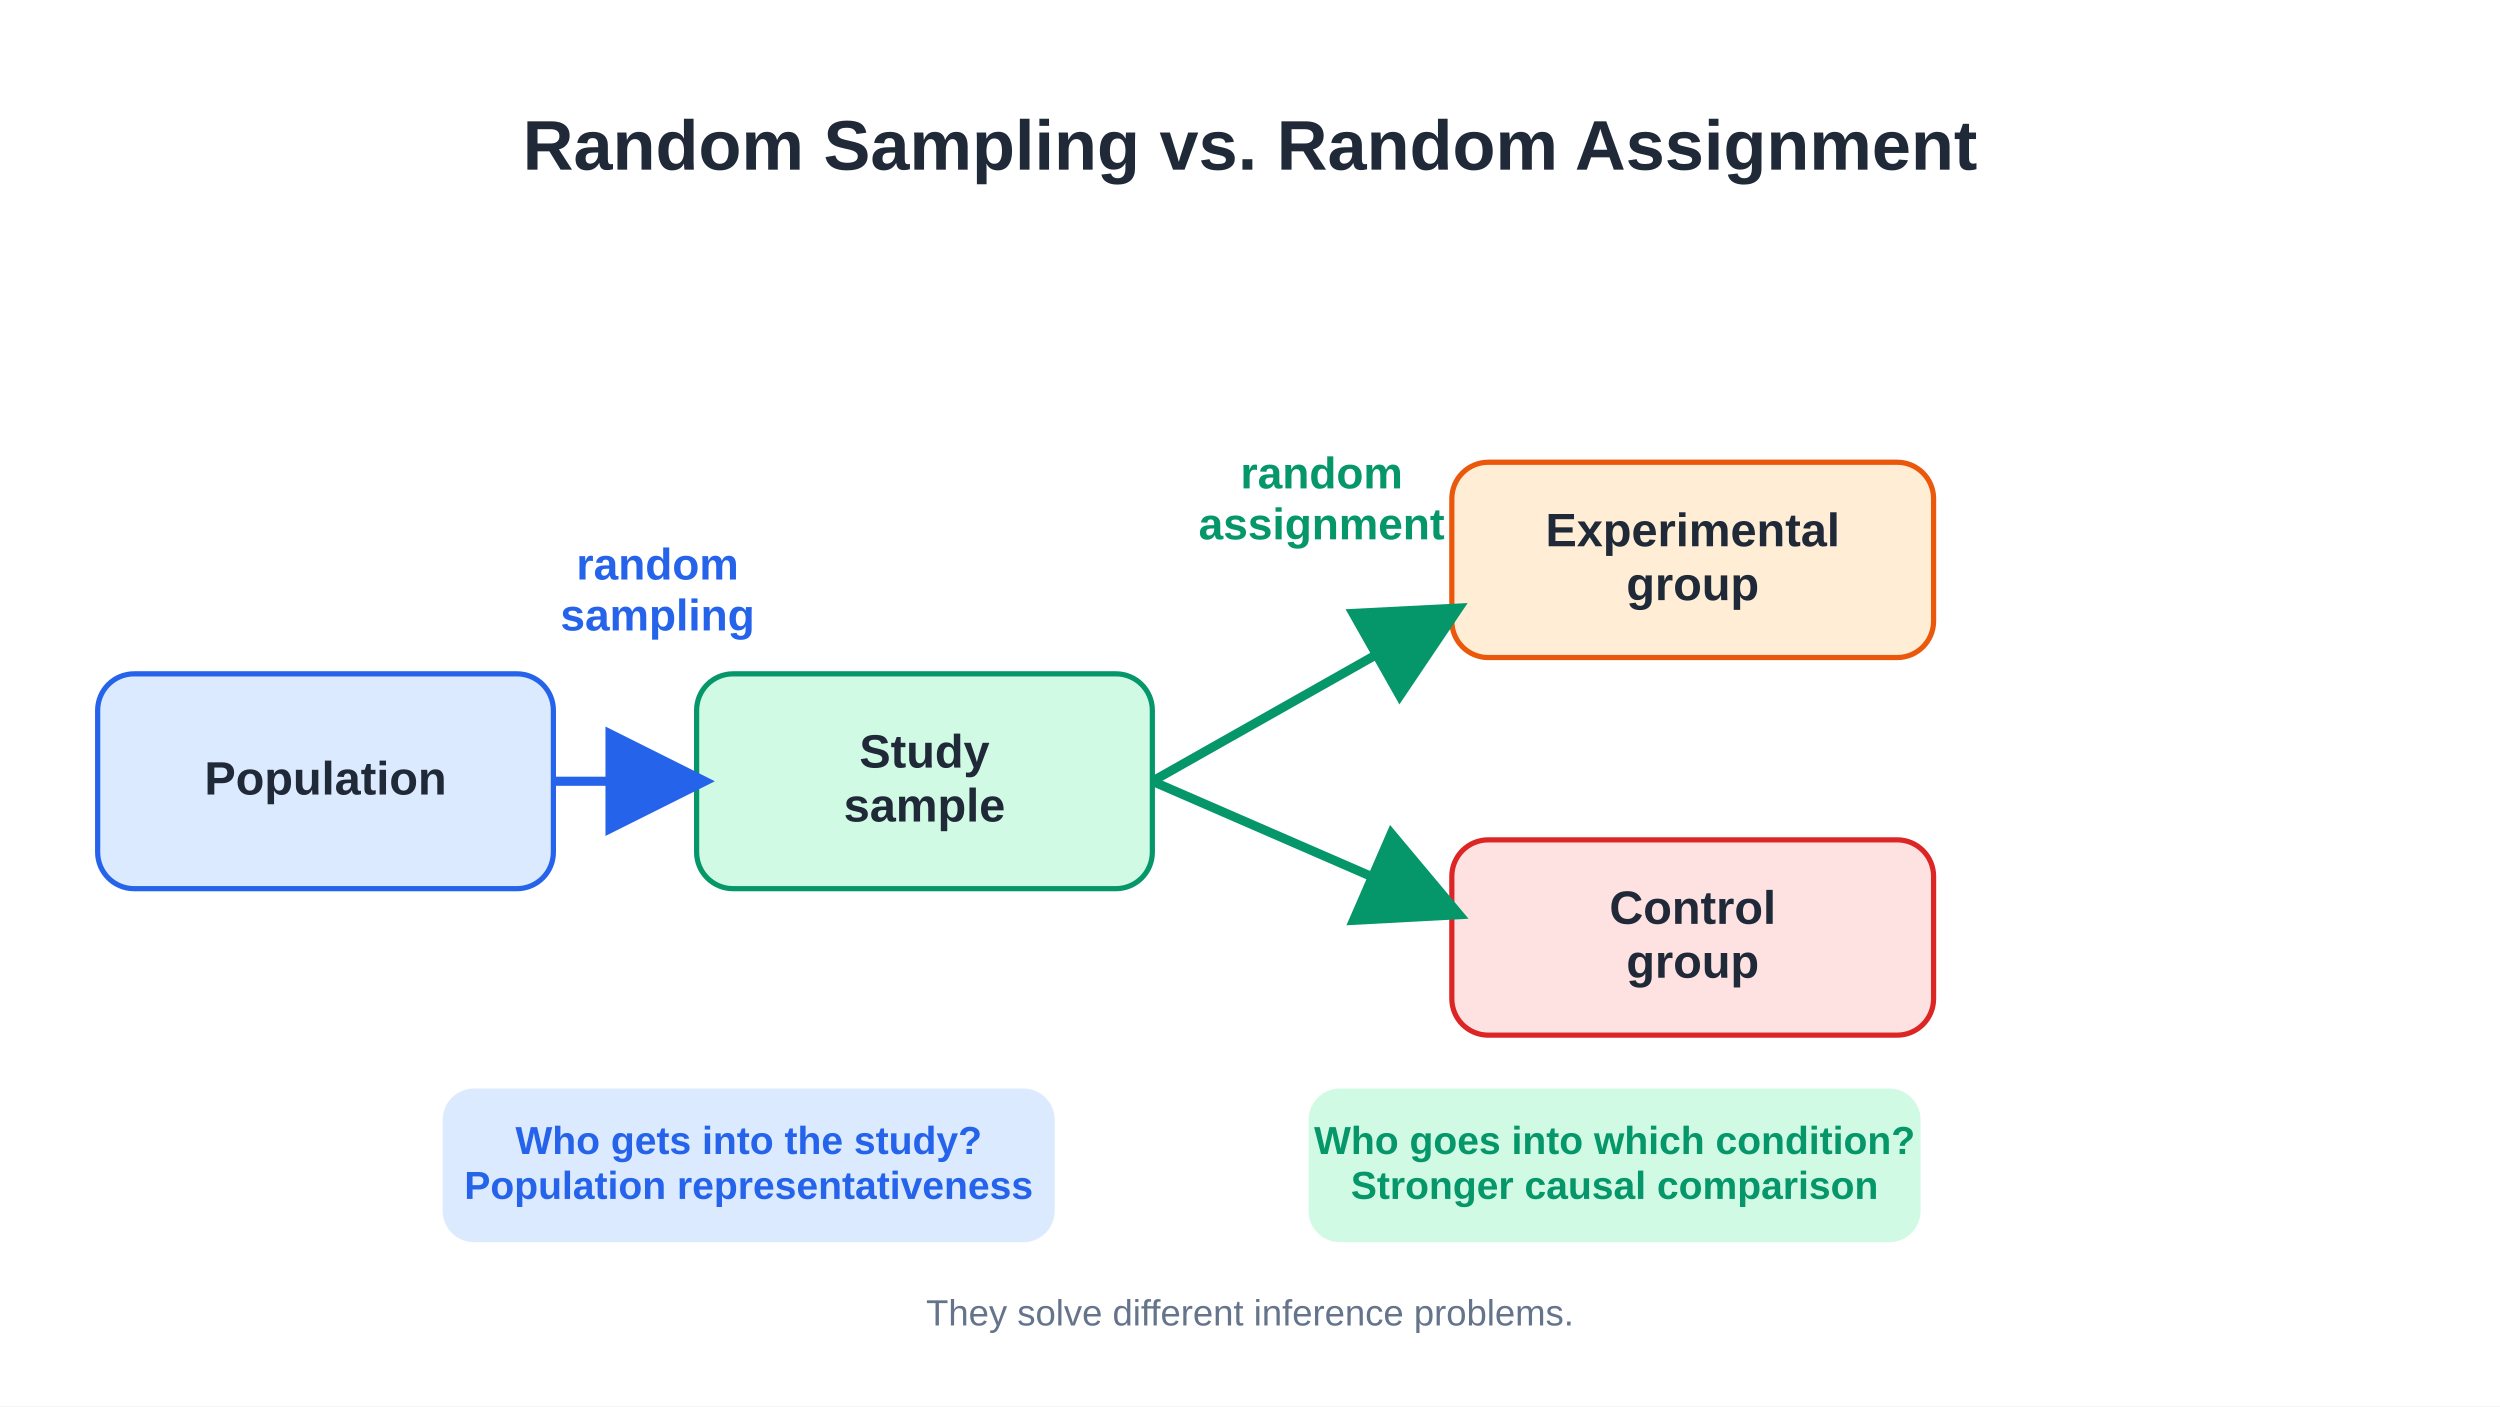
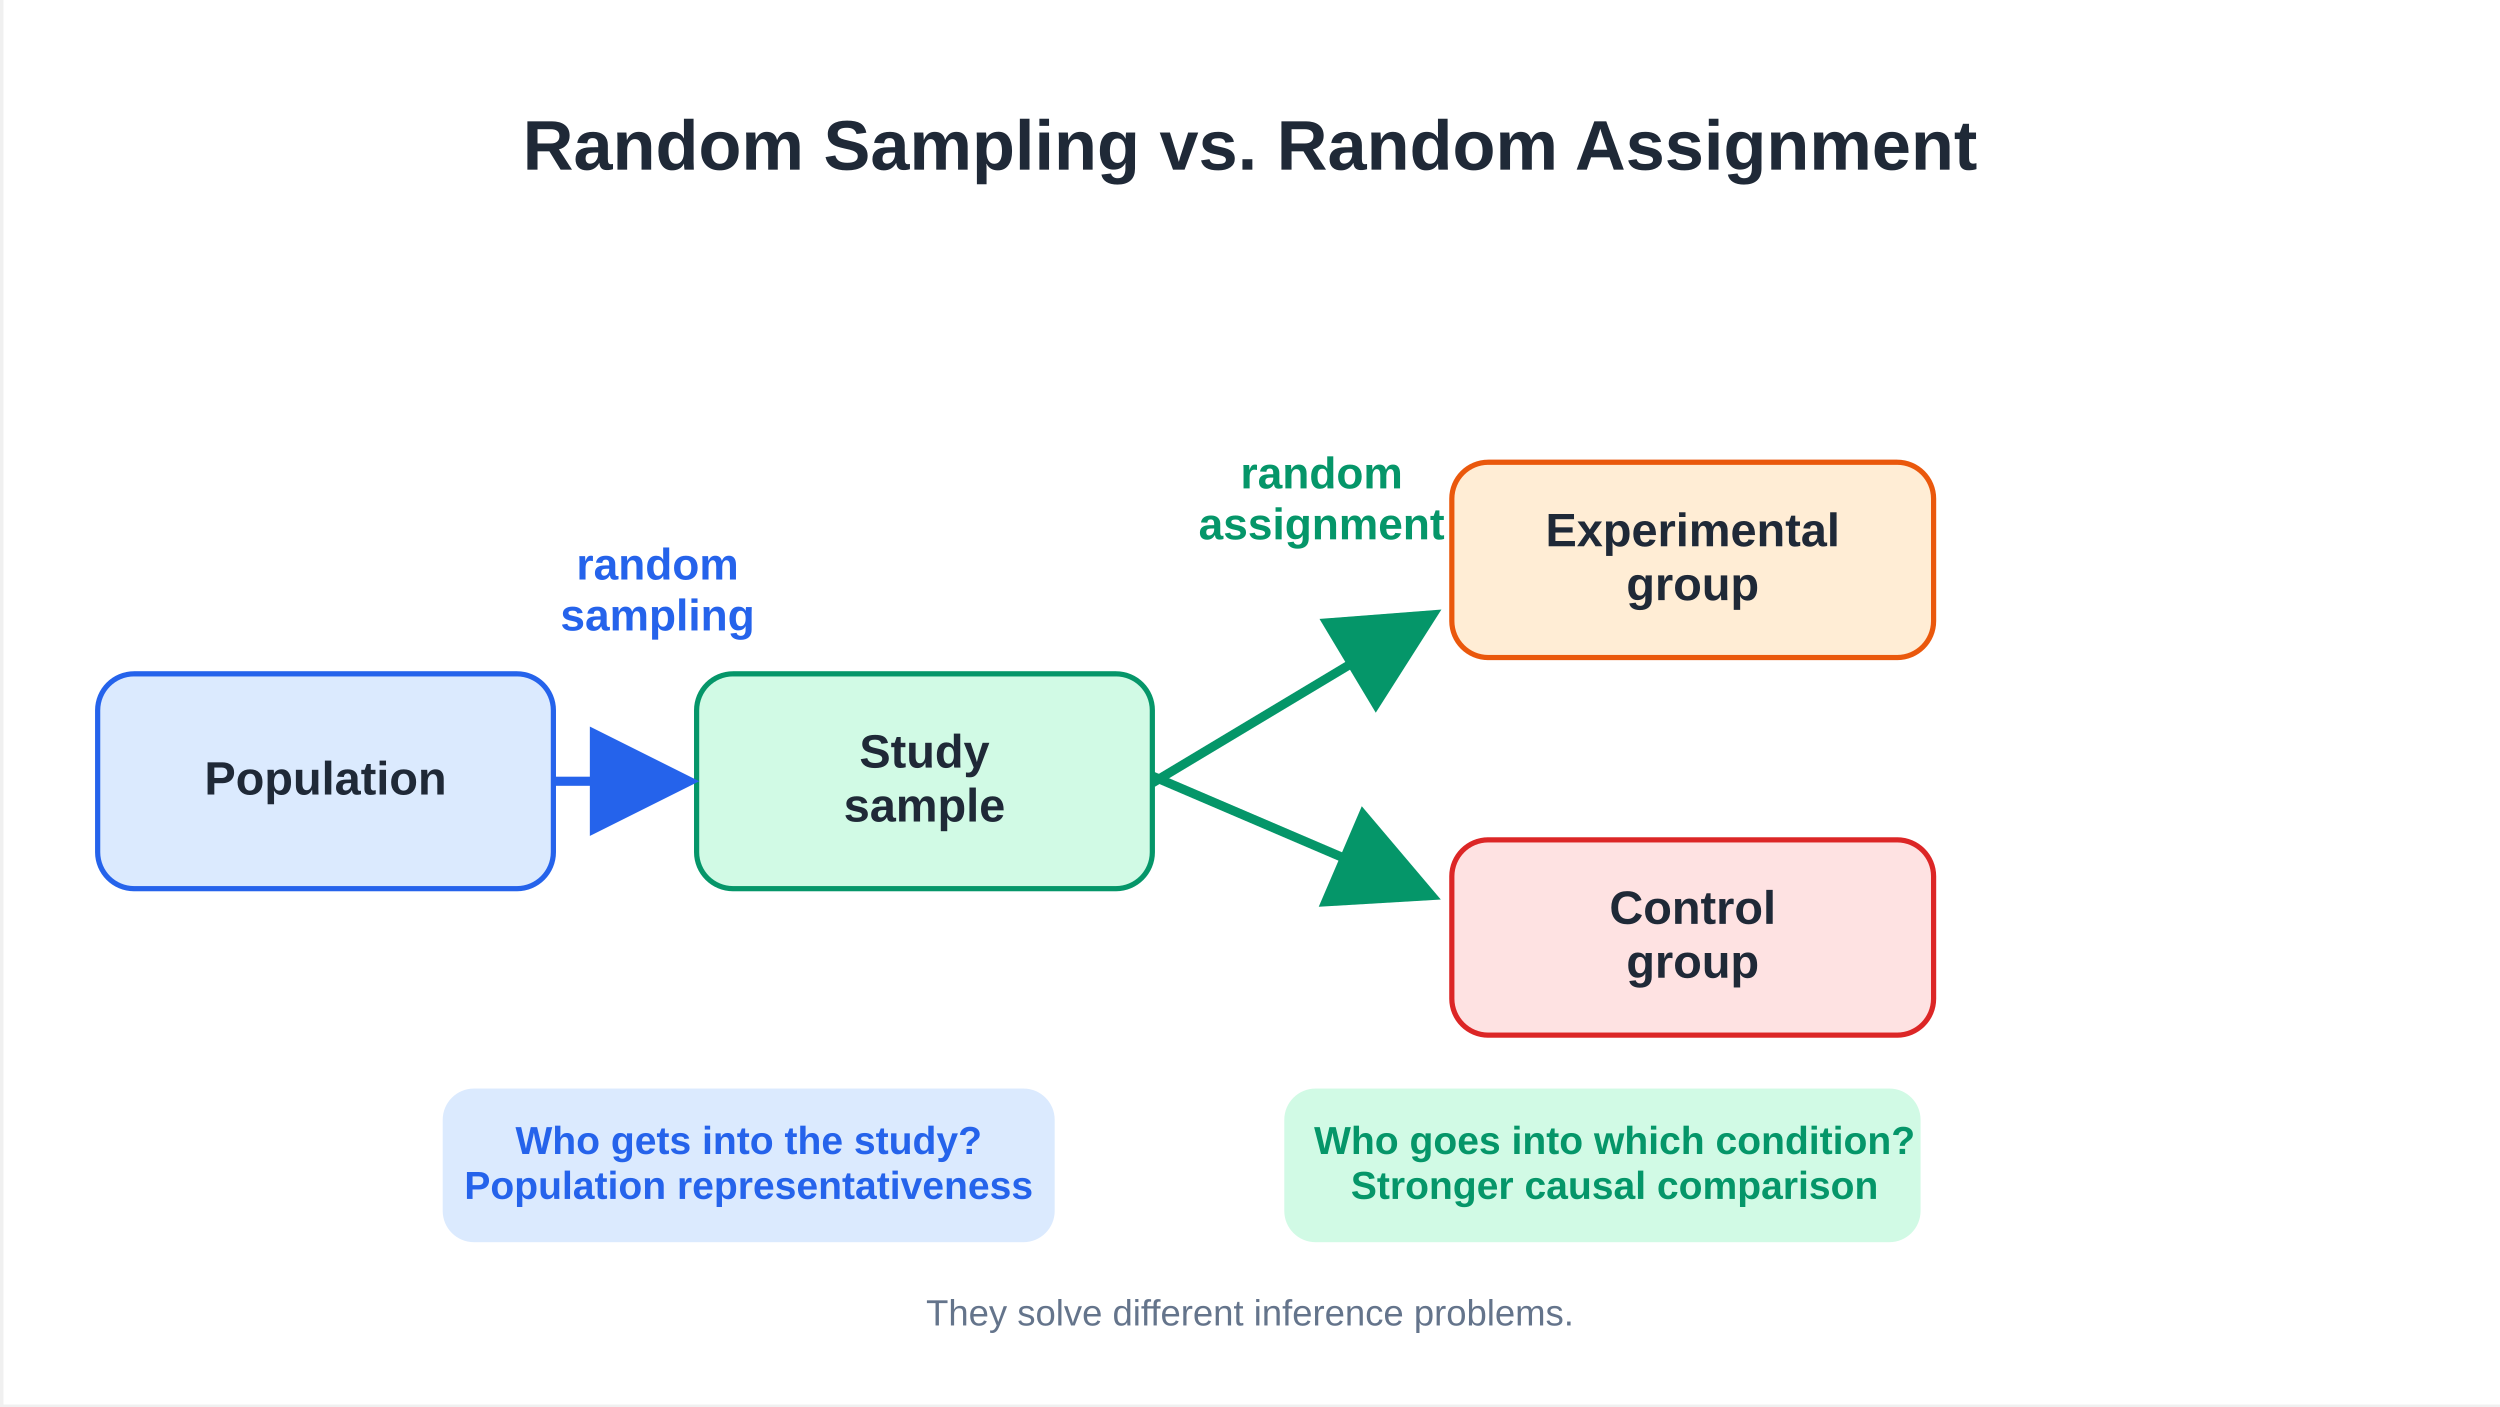
- <svg xmlns="http://www.w3.org/2000/svg" width="1920" height="1080" viewBox="0 0 1920 1080" role="img">
-   <rect width="1920" height="1080" fill="white" />
+ <svg xmlns="http://www.w3.org/2000/svg" width="1920" height="1080" role="img">
  <defs>
-     <marker id="arrow-blue" markerWidth="12" markerHeight="12" refX="10" refY="6" orient="auto">
-       <path d="M 0 0 L 12 6 L 0 12 z" fill="#2563EB" />
+     <marker orient="auto" refY="6" refX="10" markerHeight="12" markerWidth="12" id="arrow-blue">
+       <path id="svg_1" fill="#2563EB" d="m0,0l12,6l-12,6l0,-12z" />
    </marker>
-     <marker id="arrow-green" markerWidth="12" markerHeight="12" refX="10" refY="6" orient="auto">
-       <path d="M 0 0 L 12 6 L 0 12 z" fill="#059669" />
+     <marker orient="auto" refY="6" refX="10" markerHeight="12" markerWidth="12" id="arrow-green">
+       <path id="svg_2" fill="#059669" d="m0,0l12,6l-12,6l0,-12z" />
    </marker>
  </defs>
-   <text x="960" y="115" font-family="Arial, sans-serif" font-size="54" font-weight="700" fill="#1F2937" text-anchor="middle" dominant-baseline="middle">Random Sampling vs. Random Assignment</text>
-   <rect x="75.0" y="517.5" width="350" height="165" rx="28" fill="#DBEAFE" stroke="#2563EB" stroke-width="4" />
-   <text x="250" y="600" font-family="Arial, sans-serif" font-size="36" font-weight="700" fill="#1F2937" text-anchor="middle" dominant-baseline="middle">Population</text>
-   <rect x="535.0" y="517.5" width="350" height="165" rx="28" fill="#D1FAE5" stroke="#059669" stroke-width="4" />
-   <text x="710" y="579.3" font-family="Arial, sans-serif" font-size="36" font-weight="700" fill="#1F2937" text-anchor="middle" dominant-baseline="middle">Study</text>
-   <text x="710" y="620.7" font-family="Arial, sans-serif" font-size="36" font-weight="700" fill="#1F2937" text-anchor="middle" dominant-baseline="middle">sample</text>
-   <rect x="1115.0" y="355.0" width="370" height="150" rx="28" fill="#FFEDD5" stroke="#EA580C" stroke-width="4" />
-   <text x="1300" y="409.3" font-family="Arial, sans-serif" font-size="36" font-weight="700" fill="#1F2937" text-anchor="middle" dominant-baseline="middle">Experimental</text>
-   <text x="1300" y="450.7" font-family="Arial, sans-serif" font-size="36" font-weight="700" fill="#1F2937" text-anchor="middle" dominant-baseline="middle">group</text>
-   <rect x="1115.0" y="645.0" width="370" height="150" rx="28" fill="#FEE2E2" stroke="#DC2626" stroke-width="4" />
-   <text x="1300" y="699.3" font-family="Arial, sans-serif" font-size="36" font-weight="700" fill="#1F2937" text-anchor="middle" dominant-baseline="middle">Control</text>
-   <text x="1300" y="740.7" font-family="Arial, sans-serif" font-size="36" font-weight="700" fill="#1F2937" text-anchor="middle" dominant-baseline="middle">group</text>
-   <line x1="425" y1="600" x2="535" y2="600" stroke="#2563EB" stroke-width="7" marker-end="url(#arrow-blue)" />
-   <line x1="885" y1="600" x2="1115" y2="470" stroke="#059669" stroke-width="7" marker-end="url(#arrow-green)" />
-   <line x1="885" y1="600" x2="1115" y2="700" stroke="#059669" stroke-width="7" marker-end="url(#arrow-green)" />
-   <text x="505" y="435.45" font-family="Arial, sans-serif" font-size="34" font-weight="700" fill="#2563EB" text-anchor="middle" dominant-baseline="middle">random</text>
-   <text x="505" y="474.55" font-family="Arial, sans-serif" font-size="34" font-weight="700" fill="#2563EB" text-anchor="middle" dominant-baseline="middle">sampling</text>
-   <text x="1015" y="365.45" font-family="Arial, sans-serif" font-size="34" font-weight="700" fill="#059669" text-anchor="middle" dominant-baseline="middle">random</text>
-   <text x="1015" y="404.55" font-family="Arial, sans-serif" font-size="34" font-weight="700" fill="#059669" text-anchor="middle" dominant-baseline="middle">assignment</text>
-   <rect x="340" y="836" width="470" height="118" rx="24" fill="#DBEAFE" />
-   <text x="575" y="877.75" font-family="Arial, sans-serif" font-size="30" font-weight="700" fill="#2563EB" text-anchor="middle" dominant-baseline="middle">Who gets into the study?</text>
-   <text x="575" y="912.25" font-family="Arial, sans-serif" font-size="30" font-weight="700" fill="#2563EB" text-anchor="middle" dominant-baseline="middle">Population representativeness</text>
-   <rect x="1005" y="836" width="470" height="118" rx="24" fill="#D1FAE5" />
-   <text x="1240" y="877.75" font-family="Arial, sans-serif" font-size="30" font-weight="700" fill="#059669" text-anchor="middle" dominant-baseline="middle">Who goes into which condition?</text>
-   <text x="1240" y="912.25" font-family="Arial, sans-serif" font-size="30" font-weight="700" fill="#059669" text-anchor="middle" dominant-baseline="middle">Stronger causal comparison</text>
-   <text x="960" y="1010" font-family="Arial, sans-serif" font-size="28" font-weight="400" fill="#64748B" text-anchor="middle" dominant-baseline="middle">They solve different inference problems.</text>
+   <g>
+     <rect x="2.667" y="-1.333" id="svg_3" fill="white" height="1080" width="1920" />
+     <text id="svg_4" dominant-baseline="middle" text-anchor="middle" fill="#1F2937" font-weight="700" font-size="54" font-family="Arial, sans-serif" y="115" x="960">Random Sampling vs. Random Assignment</text>
+     <rect id="svg_5" stroke-width="4" stroke="#2563EB" fill="#DBEAFE" rx="28" height="165" width="350" y="517.5" x="75" />
+     <text id="svg_6" dominant-baseline="middle" text-anchor="middle" fill="#1F2937" font-weight="700" font-size="36" font-family="Arial, sans-serif" y="600" x="250">Population</text>
+     <rect id="svg_7" stroke-width="4" stroke="#059669" fill="#D1FAE5" rx="28" height="165" width="350" y="517.5" x="535" />
+     <text id="svg_8" dominant-baseline="middle" text-anchor="middle" fill="#1F2937" font-weight="700" font-size="36" font-family="Arial, sans-serif" y="579.3" x="710">Study</text>
+     <text id="svg_9" dominant-baseline="middle" text-anchor="middle" fill="#1F2937" font-weight="700" font-size="36" font-family="Arial, sans-serif" y="620.7" x="710">sample</text>
+     <rect id="svg_10" stroke-width="4" stroke="#EA580C" fill="#FFEDD5" rx="28" height="150" width="370" y="355" x="1115" />
+     <text id="svg_11" dominant-baseline="middle" text-anchor="middle" fill="#1F2937" font-weight="700" font-size="36" font-family="Arial, sans-serif" y="409.3" x="1300">Experimental</text>
+     <text id="svg_12" dominant-baseline="middle" text-anchor="middle" fill="#1F2937" font-weight="700" font-size="36" font-family="Arial, sans-serif" y="450.7" x="1300">group</text>
+     <rect id="svg_13" stroke-width="4" stroke="#DC2626" fill="#FEE2E2" rx="28" height="150" width="370" y="645" x="1115" />
+     <text id="svg_14" dominant-baseline="middle" text-anchor="middle" fill="#1F2937" font-weight="700" font-size="36" font-family="Arial, sans-serif" y="699.3" x="1300">Control</text>
+     <text id="svg_15" dominant-baseline="middle" text-anchor="middle" fill="#1F2937" font-weight="700" font-size="36" font-family="Arial, sans-serif" y="740.7" x="1300">group</text>
+     <line stroke="#2563EB" id="svg_16" marker-end="url(#arrow-blue)" stroke-width="7" y2="600" x2="523" y1="600" x1="425" />
+     <line stroke="#059669" id="svg_17" marker-end="url(#arrow-green)" stroke-width="7" y2="475.333" x2="1095" y1="601.333" x1="885" />
+     <line stroke="#059669" id="svg_18" marker-end="url(#arrow-green)" stroke-width="7" y2="685.333" x2="1093.667" y1="596" x1="885" />
+     <text id="svg_19" dominant-baseline="middle" text-anchor="middle" fill="#2563EB" font-weight="700" font-size="34" font-family="Arial, sans-serif" y="435.45" x="505">random</text>
+     <text id="svg_20" dominant-baseline="middle" text-anchor="middle" fill="#2563EB" font-weight="700" font-size="34" font-family="Arial, sans-serif" y="474.55" x="505">sampling</text>
+     <text id="svg_21" dominant-baseline="middle" text-anchor="middle" fill="#059669" font-weight="700" font-size="34" font-family="Arial, sans-serif" y="365.45" x="1015">random</text>
+     <text id="svg_22" dominant-baseline="middle" text-anchor="middle" fill="#059669" font-weight="700" font-size="34" font-family="Arial, sans-serif" y="404.55" x="1015">assignment</text>
+     <rect id="svg_23" fill="#DBEAFE" rx="24" height="118" width="470" y="836" x="340" />
+     <text id="svg_24" dominant-baseline="middle" text-anchor="middle" fill="#2563EB" font-weight="700" font-size="30" font-family="Arial, sans-serif" y="877.75" x="575">Who gets into the study?</text>
+     <text id="svg_25" dominant-baseline="middle" text-anchor="middle" fill="#2563EB" font-weight="700" font-size="30" font-family="Arial, sans-serif" y="912.25" x="575">Population representativeness</text>
+     <rect stroke="null" id="svg_26" fill="#D1FAE5" rx="24" height="118" width="488.667" y="836" x="986.333" />
+     <text id="svg_27" dominant-baseline="middle" text-anchor="middle" fill="#059669" font-weight="700" font-size="30" font-family="Arial, sans-serif" y="877.75" x="1240">Who goes into which condition?</text>
+     <text id="svg_28" dominant-baseline="middle" text-anchor="middle" fill="#059669" font-weight="700" font-size="30" font-family="Arial, sans-serif" y="912.25" x="1240">Stronger causal comparison</text>
+     <text id="svg_29" dominant-baseline="middle" text-anchor="middle" fill="#64748B" font-weight="400" font-size="28" font-family="Arial, sans-serif" y="1010" x="960">They solve different inference problems.</text>
+   </g>
</svg>
